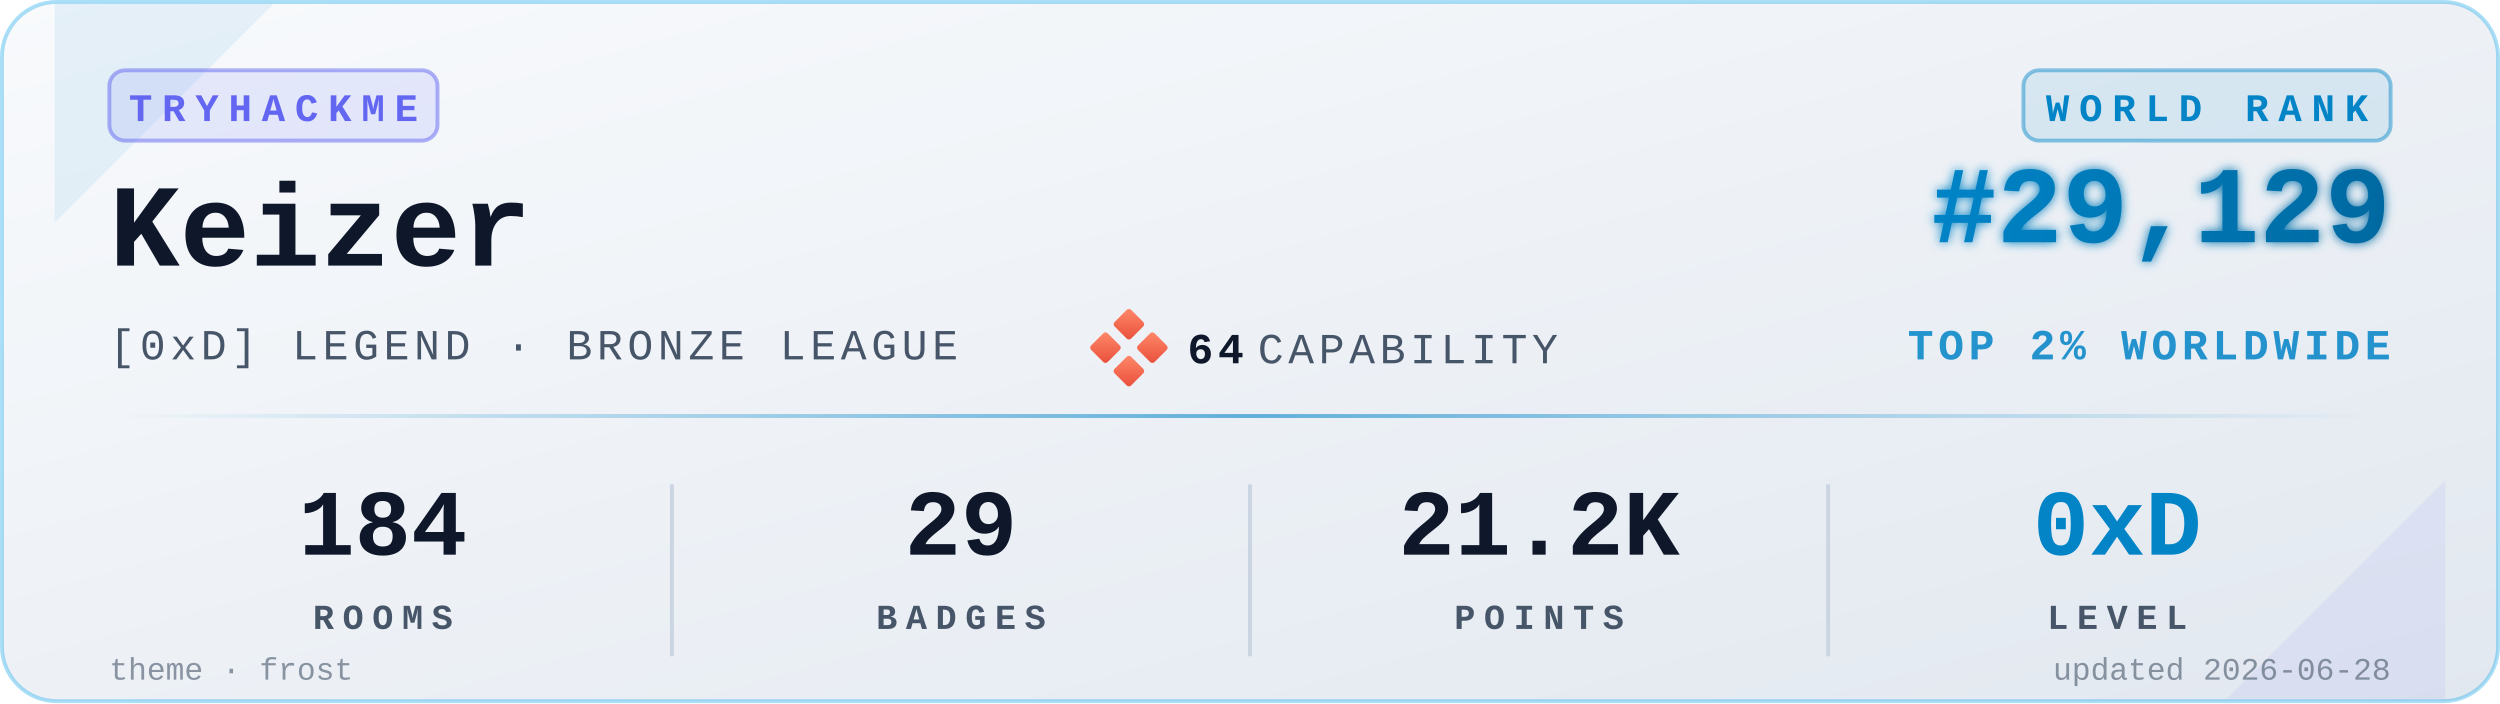
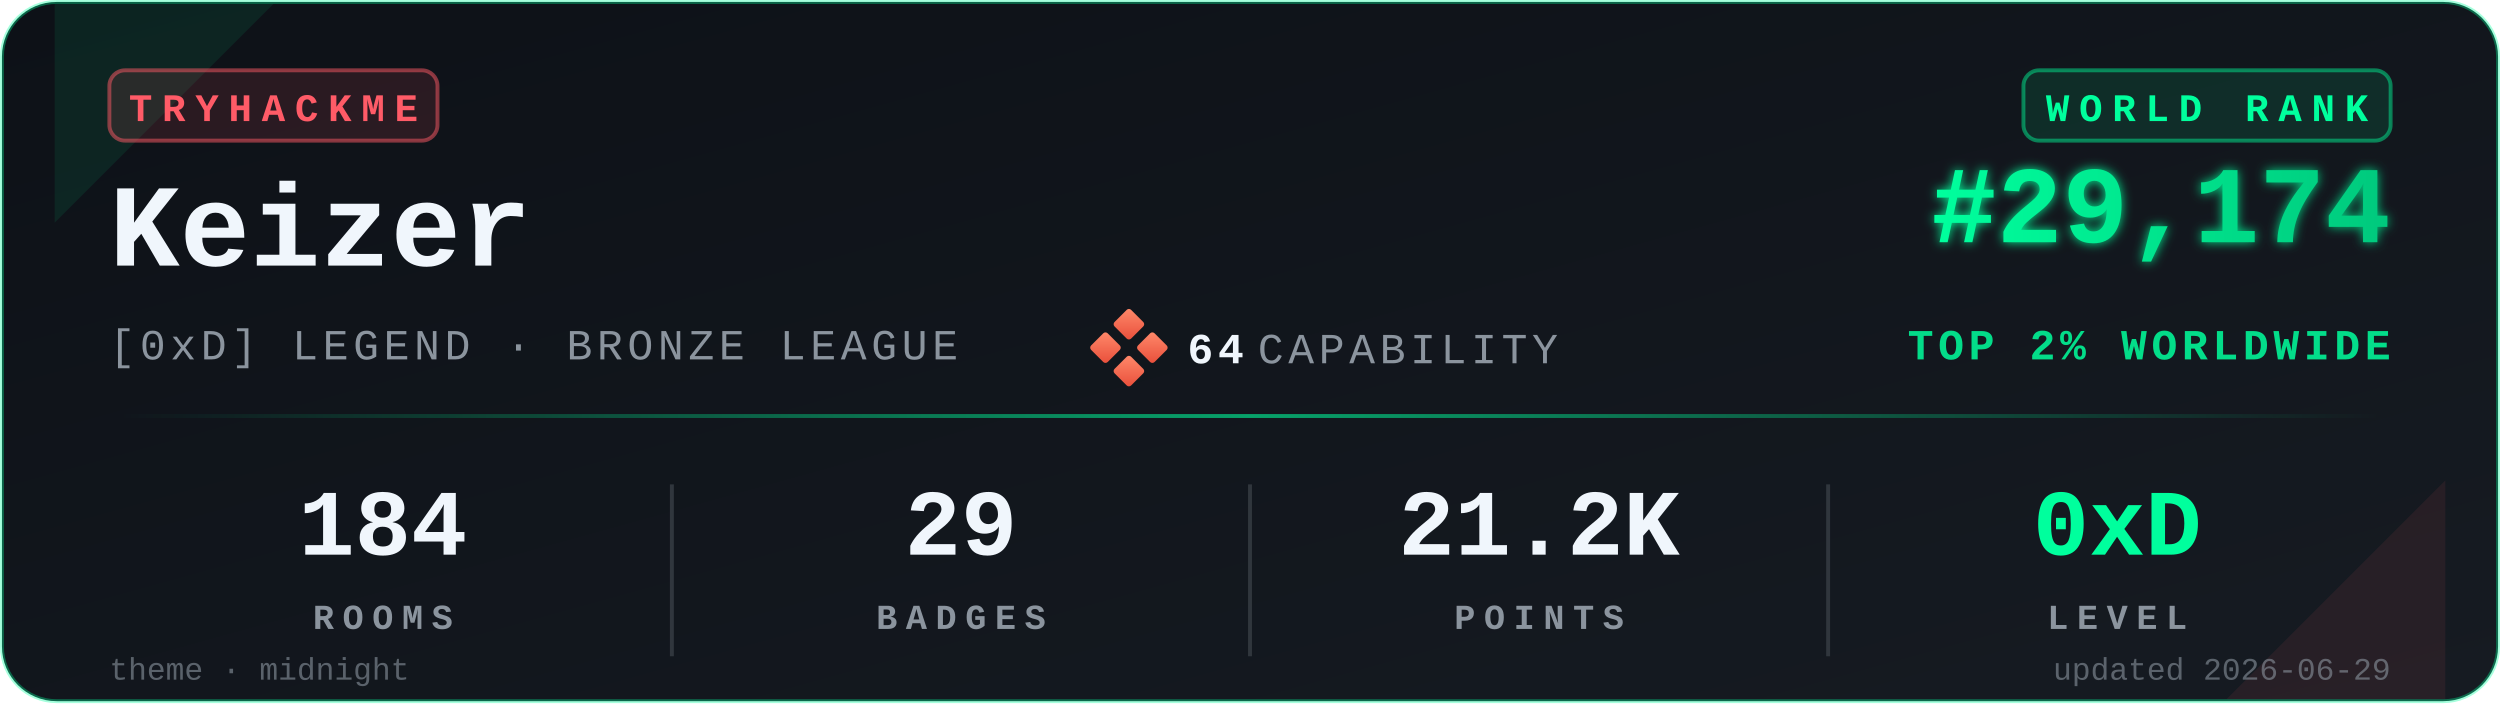
<svg xmlns="http://www.w3.org/2000/svg" viewBox="0 0 640 180" width="640" height="180" role="img" aria-label="TryHackMe stats for Keizer">
  <defs>
    <linearGradient id="bgGrad" x1="0" y1="0" x2="1" y2="1">
-       <stop offset="0%" stop-color="#f8fafc" />
-       <stop offset="100%" stop-color="#e2e8f0" />
+       <stop offset="0%" stop-color="#0d1117" />
+       <stop offset="100%" stop-color="#161b22" />
    </linearGradient>
    <linearGradient id="rankGrad" x1="0" y1="0" x2="1" y2="0">
-       <stop offset="0%" stop-color="#0284C7" />
-       <stop offset="100%" stop-color="#0369A1" />
+       <stop offset="0%" stop-color="#00FF9D" />
+       <stop offset="100%" stop-color="#00C97D" />
    </linearGradient>
    <linearGradient id="accentGrad" x1="0" y1="0" x2="1" y2="0">
-       <stop offset="0%" stop-color="#0284C7" stop-opacity="0" />
-       <stop offset="50%" stop-color="#0284C7" stop-opacity="0.6" />
-       <stop offset="100%" stop-color="#0284C7" stop-opacity="0" />
+       <stop offset="0%" stop-color="#00FF9D" stop-opacity="0" />
+       <stop offset="50%" stop-color="#00FF9D" stop-opacity="0.6" />
+       <stop offset="100%" stop-color="#00FF9D" stop-opacity="0" />
    </linearGradient>
    <linearGradient id="capGrad" x1="0" y1="0" x2="1" y2="1">
      <stop offset="0%" stop-color="#ff8a6b" />
      <stop offset="100%" stop-color="#e94e3a" />
    </linearGradient>
    <filter id="glow" x="-20%" y="-20%" width="140%" height="140%">
      <feGaussianBlur stdDeviation="1.4" result="b" />
      <feMerge>
        <feMergeNode in="b" />
        <feMergeNode in="SourceGraphic" />
      </feMerge>
    </filter>
  </defs>
-   <rect x="0.5" y="0.5" width="639" height="179" rx="14" ry="14" fill="url(#bgGrad)" stroke="#0EA5E9" stroke-opacity="0.35" stroke-width="1" />
-   <path d="M 14,1 L 70,1 L 14,57 Z" fill="#0284C7" opacity="0.08" />
-   <path d="M 626,179 L 570,179 L 626,123 Z" fill="#6366F1" opacity="0.08" />
+   <rect x="0.5" y="0.5" width="639" height="179" rx="14" ry="14" fill="url(#bgGrad)" stroke="#00FF9D" stroke-opacity="0.35" stroke-width="1" />
+   <path d="M 14,1 L 70,1 L 14,57 Z" fill="#00FF9D" opacity="0.08" />
+   <path d="M 626,179 L 570,179 L 626,123 Z" fill="#FF5B67" opacity="0.08" />
  <g transform="translate(28,18)">
-     <rect x="0" y="0" width="84" height="18" rx="4" ry="4" fill="#6366F1" fill-opacity="0.12" stroke="#6366F1" stroke-opacity="0.5" />
-     <text x="42" y="13" fill="#6366F1" font-family="ui-monospace,'SF Mono','Menlo','Cascadia Code','Consolas','Liberation Mono',monospace" font-size="10" font-weight="700" letter-spacing="2.5" text-anchor="middle">TRYHACKME</text>
+     <rect x="0" y="0" width="84" height="18" rx="4" ry="4" fill="#FF5B67" fill-opacity="0.12" stroke="#FF5B67" stroke-opacity="0.5" />
+     <text x="42" y="13" fill="#FF5B67" font-family="ui-monospace,'SF Mono','Menlo','Cascadia Code','Consolas','Liberation Mono',monospace" font-size="10" font-weight="700" letter-spacing="2.5" text-anchor="middle">TRYHACKME</text>
  </g>
-   <text x="28" y="68" fill="#0f172a" font-family="ui-monospace,'SF Mono','Menlo','Cascadia Code','Consolas','Liberation Mono',monospace" font-size="30" font-weight="700">Keizer</text>
-   <text x="28" y="92" fill="#475569" font-family="ui-monospace,'SF Mono','Menlo','Cascadia Code','Consolas','Liberation Mono',monospace" font-size="11" font-weight="500" letter-spacing="1.2">[0xD] LEGEND · BRONZE LEAGUE</text>
+   <text x="28" y="68" fill="#f0f6fc" font-family="ui-monospace,'SF Mono','Menlo','Cascadia Code','Consolas','Liberation Mono',monospace" font-size="30" font-weight="700">Keizer</text>
+   <text x="28" y="92" fill="#8b949e" font-family="ui-monospace,'SF Mono','Menlo','Cascadia Code','Consolas','Liberation Mono',monospace" font-size="11" font-weight="500" letter-spacing="1.2">[0xD] LEGEND · BRONZE LEAGUE</text>
  <g transform="translate(280,80)">
    <rect x="6" y="0" width="6" height="6" rx="0.8" fill="url(#capGrad)" transform="rotate(45 9 3)" />
    <rect x="0" y="6" width="6" height="6" rx="0.8" fill="url(#capGrad)" transform="rotate(45 3 9)" />
    <rect x="12" y="6" width="6" height="6" rx="0.8" fill="url(#capGrad)" transform="rotate(45 15 9)" />
    <rect x="6" y="12" width="6" height="6" rx="0.8" fill="url(#capGrad)" transform="rotate(45 9 15)" />
-     <text x="24" y="13" fill="#0f172a" font-family="ui-monospace,'SF Mono','Menlo','Cascadia Code','Consolas','Liberation Mono',monospace" font-size="11" font-weight="700" letter-spacing="1.2">64</text>
-     <text x="42" y="13" fill="#475569" font-family="ui-monospace,'SF Mono','Menlo','Cascadia Code','Consolas','Liberation Mono',monospace" font-size="11" font-weight="500" letter-spacing="1.2">CAPABILITY</text>
+     <text x="24" y="13" fill="#f0f6fc" font-family="ui-monospace,'SF Mono','Menlo','Cascadia Code','Consolas','Liberation Mono',monospace" font-size="11" font-weight="700" letter-spacing="1.2">64</text>
+     <text x="42" y="13" fill="#8b949e" font-family="ui-monospace,'SF Mono','Menlo','Cascadia Code','Consolas','Liberation Mono',monospace" font-size="11" font-weight="500" letter-spacing="1.2">CAPABILITY</text>
  </g>
  <g transform="translate(612,18)">
-     <rect x="-94" y="0" width="94" height="18" rx="4" ry="4" fill="#0284C7" fill-opacity="0.10" stroke="#0284C7" stroke-opacity="0.45" />
-     <text x="-47" y="13" fill="#0284C7" font-family="ui-monospace,'SF Mono','Menlo','Cascadia Code','Consolas','Liberation Mono',monospace" font-size="10" font-weight="700" letter-spacing="2.5" text-anchor="middle">WORLD RANK</text>
+     <rect x="-94" y="0" width="94" height="18" rx="4" ry="4" fill="#00FF9D" fill-opacity="0.10" stroke="#00FF9D" stroke-opacity="0.45" />
+     <text x="-47" y="13" fill="#00FF9D" font-family="ui-monospace,'SF Mono','Menlo','Cascadia Code','Consolas','Liberation Mono',monospace" font-size="10" font-weight="700" letter-spacing="2.5" text-anchor="middle">WORLD RANK</text>
  </g>
-   <text x="612" y="62" fill="url(#rankGrad)" font-family="ui-monospace,'SF Mono','Menlo','Cascadia Code','Consolas','Liberation Mono',monospace" font-size="28" font-weight="700" text-anchor="end" filter="url(#glow)">#29,129</text>
-   <text x="612" y="92" fill="#0284C7" fill-opacity="0.85" font-family="ui-monospace,'SF Mono','Menlo','Cascadia Code','Consolas','Liberation Mono',monospace" font-size="11" font-weight="600" letter-spacing="1.2" text-anchor="end">TOP 2% WORLDWIDE</text>
+   <text x="612" y="62" fill="url(#rankGrad)" font-family="ui-monospace,'SF Mono','Menlo','Cascadia Code','Consolas','Liberation Mono',monospace" font-size="28" font-weight="700" text-anchor="end" filter="url(#glow)">#29,174</text>
+   <text x="612" y="92" fill="#00FF9D" fill-opacity="0.85" font-family="ui-monospace,'SF Mono','Menlo','Cascadia Code','Consolas','Liberation Mono',monospace" font-size="11" font-weight="600" letter-spacing="1.2" text-anchor="end">TOP 2% WORLDWIDE</text>
  <rect x="28" y="106" width="584" height="1" fill="url(#accentGrad)" />
  <g font-family="ui-monospace,'SF Mono','Menlo','Cascadia Code','Consolas','Liberation Mono',monospace" text-anchor="middle">
-     <text x="98" y="142" fill="#0f172a" font-size="24" font-weight="700">184</text>
-     <text x="98" y="161" fill="#475569" font-size="9" font-weight="600" letter-spacing="2.2">ROOMS</text>
-     <text x="246" y="142" fill="#0f172a" font-size="24" font-weight="700">29</text>
-     <text x="246" y="161" fill="#475569" font-size="9" font-weight="600" letter-spacing="2.2">BADGES</text>
-     <text x="394" y="142" fill="#0f172a" font-size="24" font-weight="700">21.2K</text>
-     <text x="394" y="161" fill="#475569" font-size="9" font-weight="600" letter-spacing="2.2">POINTS</text>
-     <text x="542" y="142" fill="#0284C7" font-size="24" font-weight="700">0xD</text>
-     <text x="542" y="161" fill="#475569" font-size="9" font-weight="600" letter-spacing="2.2">LEVEL</text>
+     <text x="98" y="142" fill="#f0f6fc" font-size="24" font-weight="700">184</text>
+     <text x="98" y="161" fill="#8b949e" font-size="9" font-weight="600" letter-spacing="2.2">ROOMS</text>
+     <text x="246" y="142" fill="#f0f6fc" font-size="24" font-weight="700">29</text>
+     <text x="246" y="161" fill="#8b949e" font-size="9" font-weight="600" letter-spacing="2.2">BADGES</text>
+     <text x="394" y="142" fill="#f0f6fc" font-size="24" font-weight="700">21.2K</text>
+     <text x="394" y="161" fill="#8b949e" font-size="9" font-weight="600" letter-spacing="2.2">POINTS</text>
+     <text x="542" y="142" fill="#00FF9D" font-size="24" font-weight="700">0xD</text>
+     <text x="542" y="161" fill="#8b949e" font-size="9" font-weight="600" letter-spacing="2.2">LEVEL</text>
  </g>
-   <line x1="172" y1="124" x2="172" y2="168" stroke="#cbd5e1" stroke-width="1" />
-   <line x1="320" y1="124" x2="320" y2="168" stroke="#cbd5e1" stroke-width="1" />
-   <line x1="468" y1="124" x2="468" y2="168" stroke="#cbd5e1" stroke-width="1" />
-   <text x="28" y="174" fill="#475569" fill-opacity="0.6" font-family="ui-monospace,'SF Mono','Menlo','Cascadia Code','Consolas','Liberation Mono',monospace" font-size="8" font-weight="500">theme · frost</text>
-   <text x="612" y="174" fill="#475569" fill-opacity="0.6" font-family="ui-monospace,'SF Mono','Menlo','Cascadia Code','Consolas','Liberation Mono',monospace" font-size="8" font-weight="500" text-anchor="end">updated 2026-06-28</text>
+   <line x1="172" y1="124" x2="172" y2="168" stroke="#30363d" stroke-width="1" />
+   <line x1="320" y1="124" x2="320" y2="168" stroke="#30363d" stroke-width="1" />
+   <line x1="468" y1="124" x2="468" y2="168" stroke="#30363d" stroke-width="1" />
+   <text x="28" y="174" fill="#8b949e" fill-opacity="0.6" font-family="ui-monospace,'SF Mono','Menlo','Cascadia Code','Consolas','Liberation Mono',monospace" font-size="8" font-weight="500">theme · midnight</text>
+   <text x="612" y="174" fill="#8b949e" fill-opacity="0.6" font-family="ui-monospace,'SF Mono','Menlo','Cascadia Code','Consolas','Liberation Mono',monospace" font-size="8" font-weight="500" text-anchor="end">updated 2026-06-29</text>
</svg>
